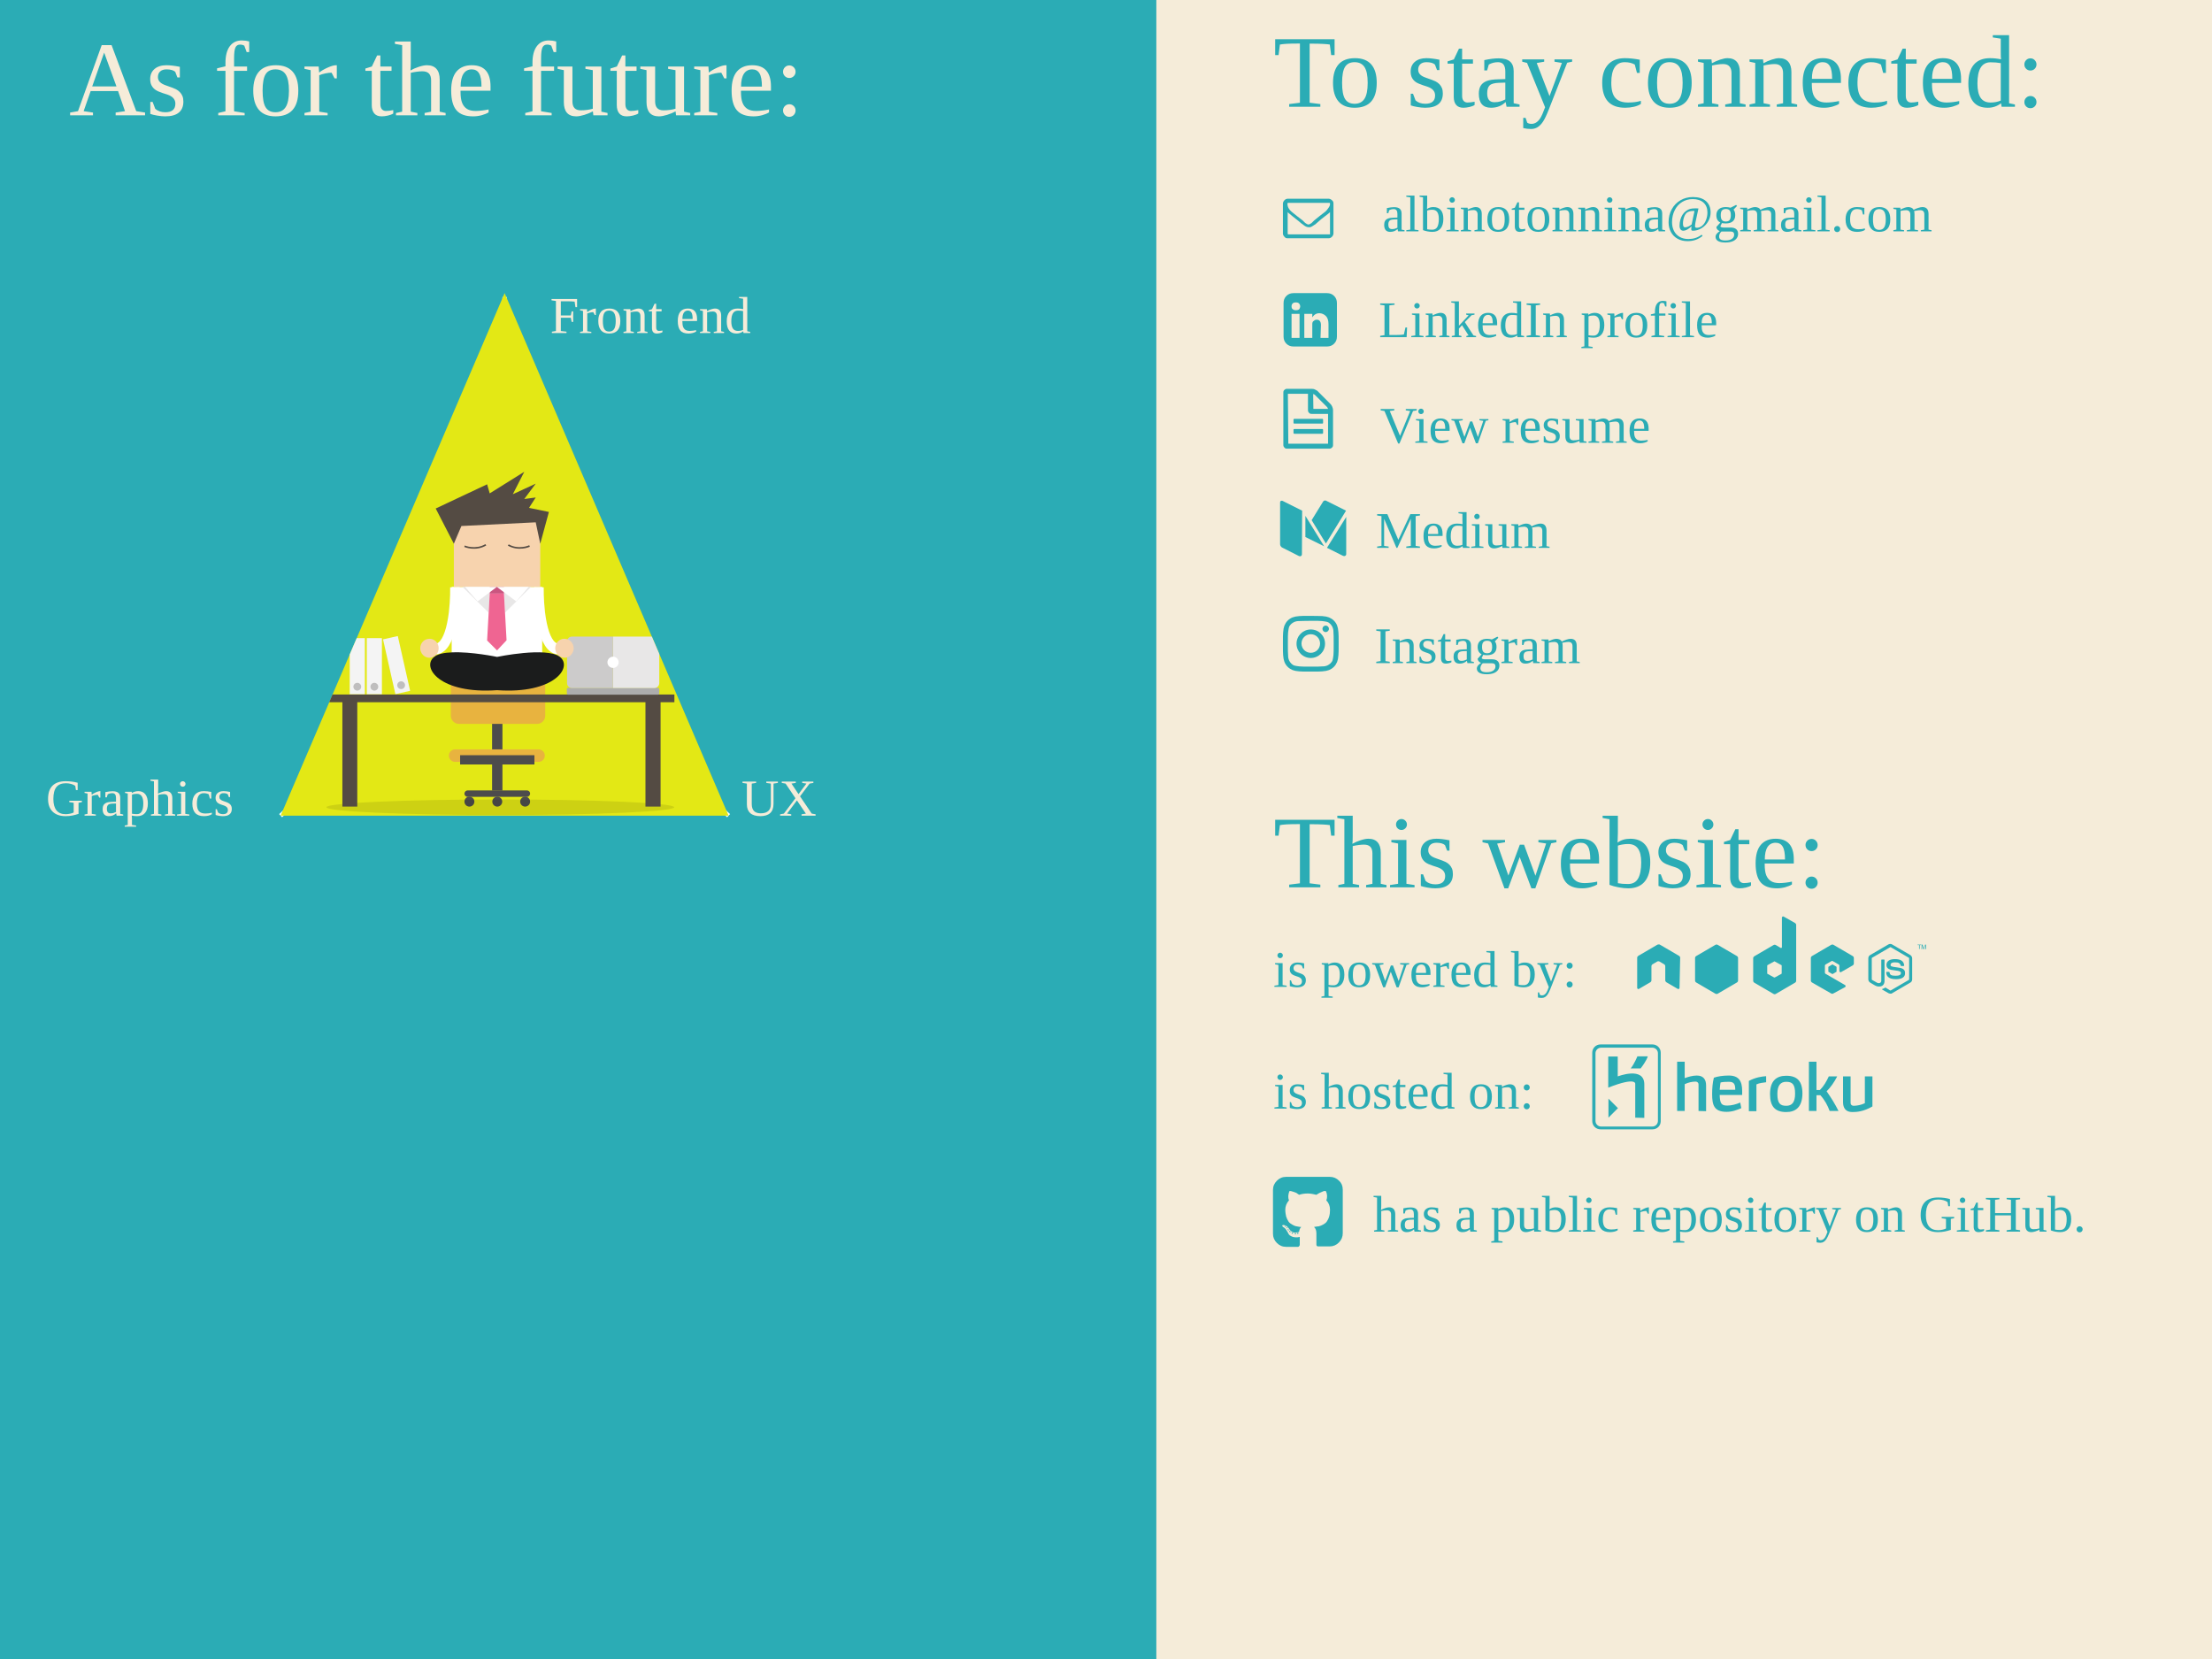
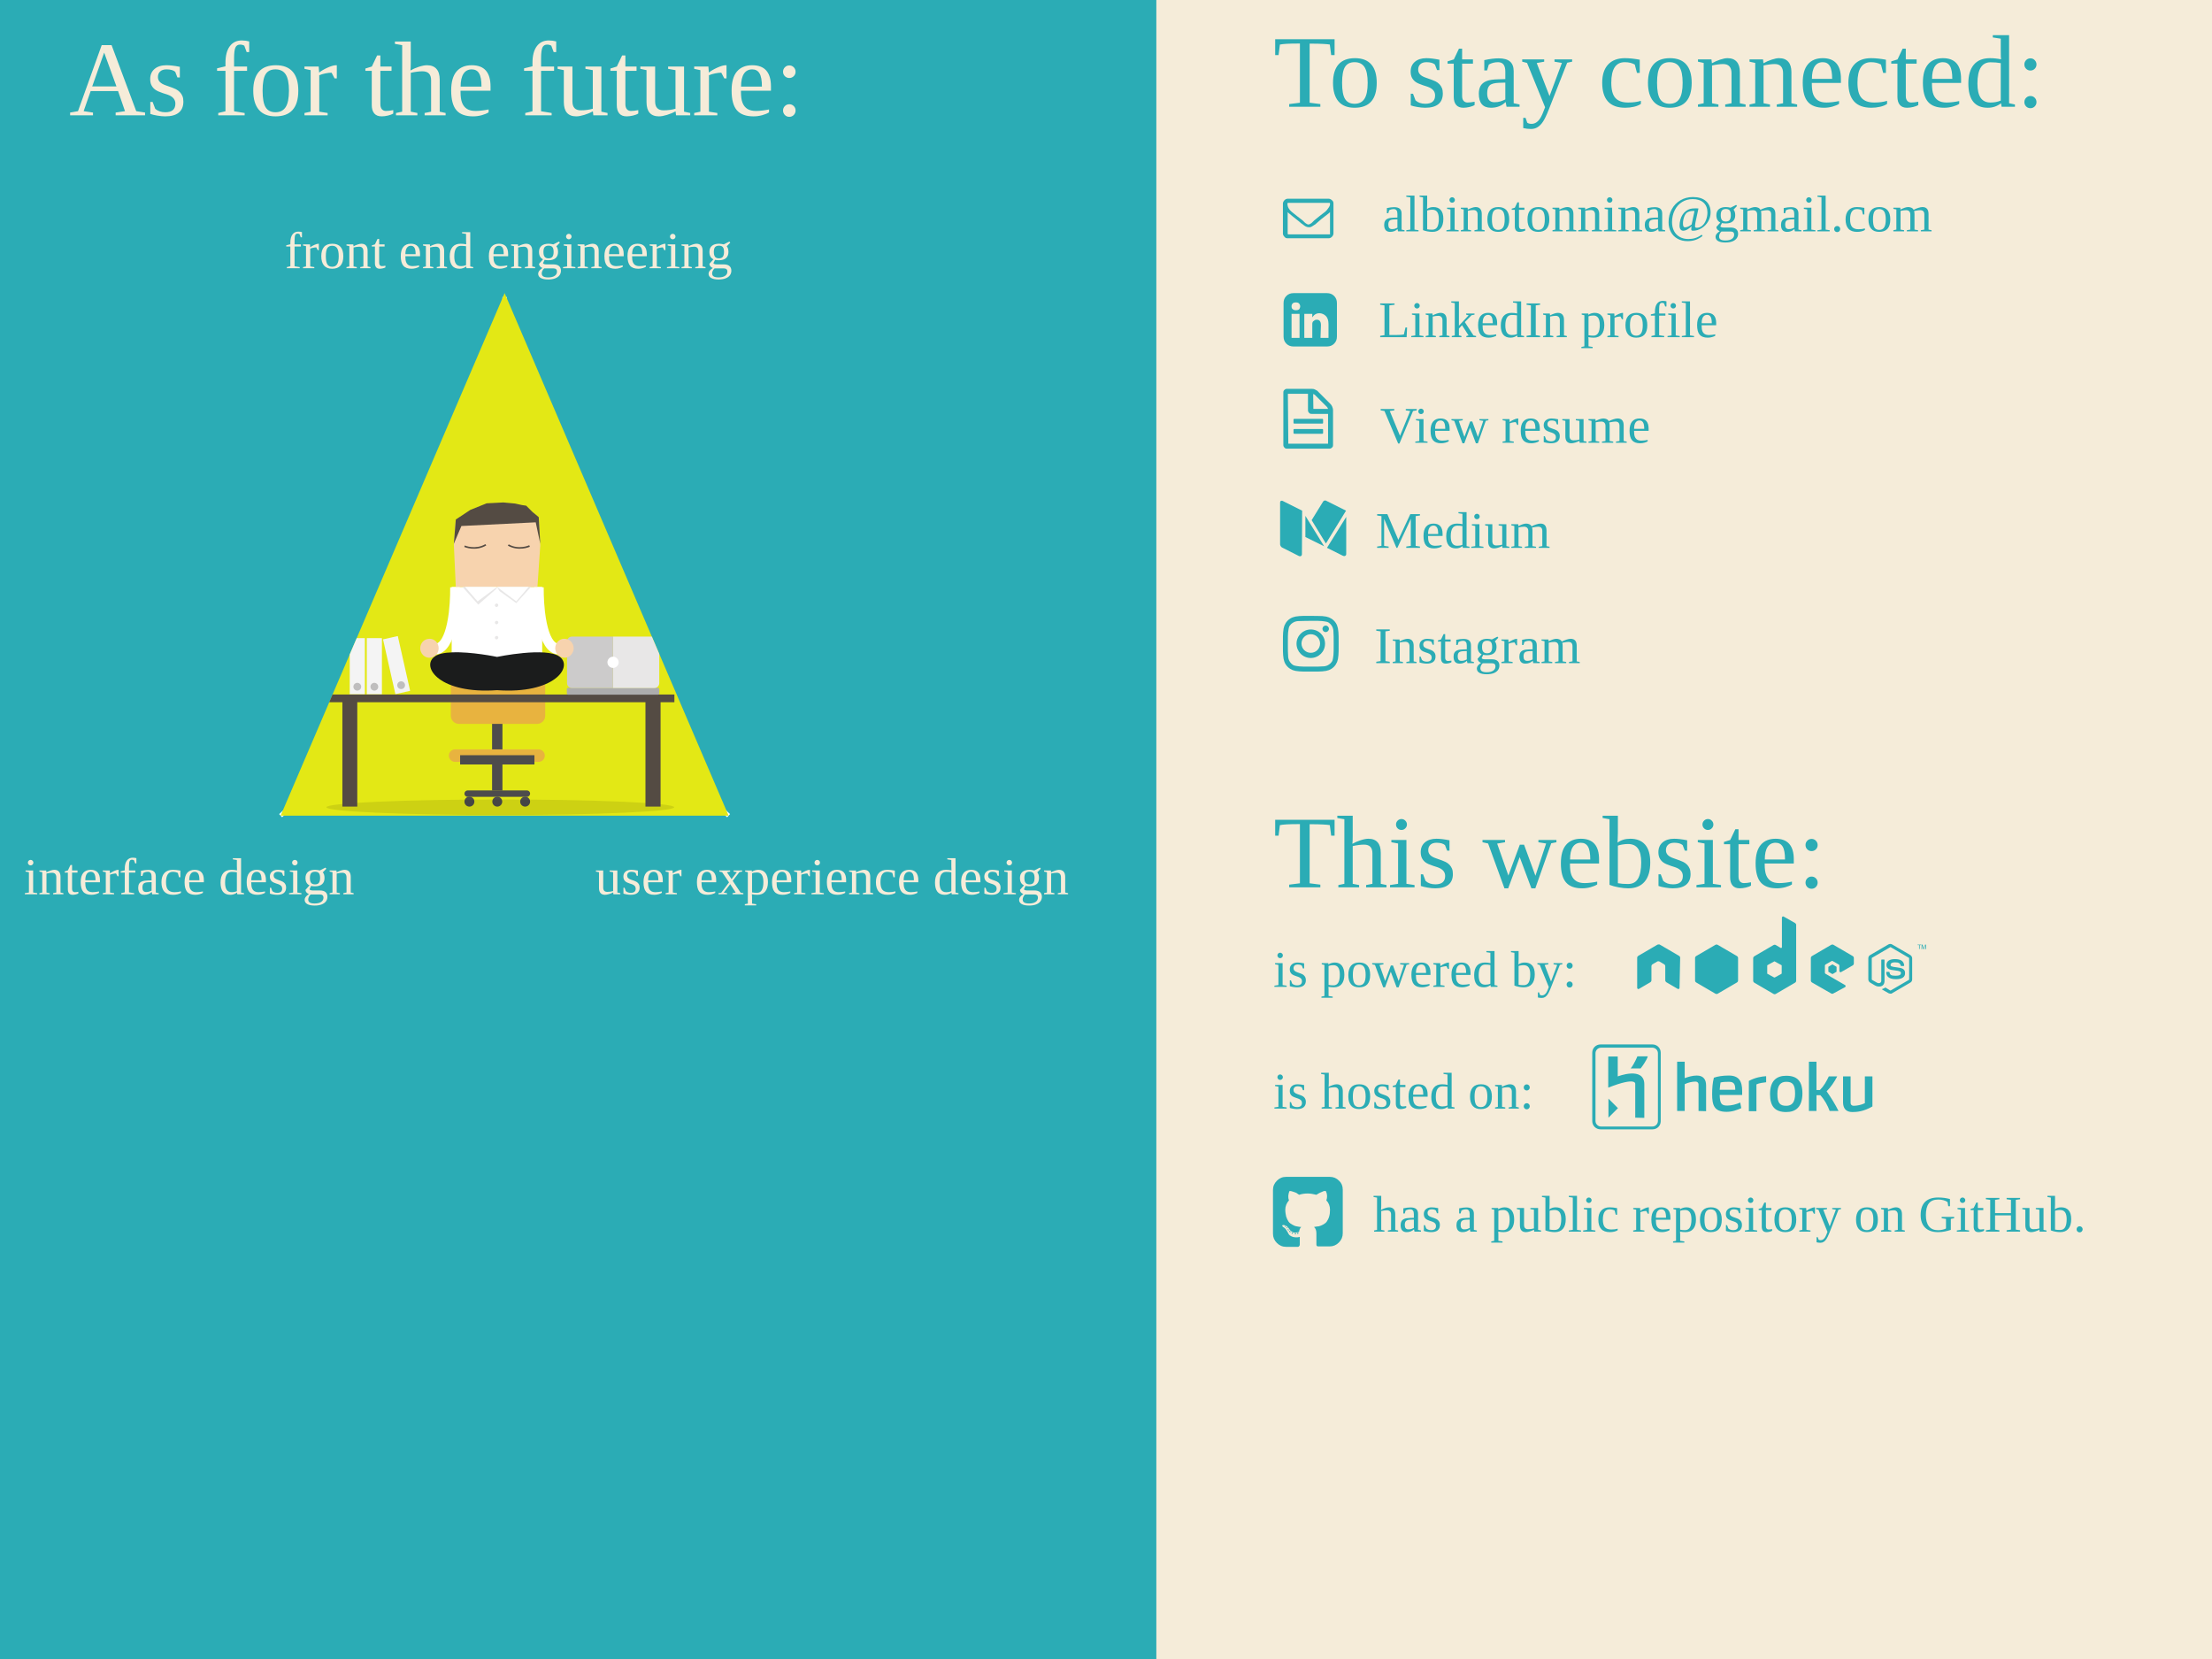
<svg xmlns="http://www.w3.org/2000/svg" xmlns:xlink="http://www.w3.org/1999/xlink" id="svg6" viewBox="496 -368 1024 768">
-   <rect id="bg" x="-7122.6" y="-7472" fill="#2BACB5" stroke="#000" stroke-miterlimit="10" width="15687.9" height="14889" />
+   <rect id="bg" x="-7122.6" y="-7472" fill="#2BACB5" width="15687.9" height="14889" />
  <g id="skills">
    <g id="skillnames">
      <g id="title">
-         <text id="texttitle" transform="translate(750.637 -213.826)" fill="#F5ECD9" font-weight="300" font-size="24.076">Front end</text>
+         <text id="texttitle" transform="translate(627.773 -243.826)" fill="#F5ECD9" font-weight="100" font-size="24.076">front end engineering</text>
      </g>
      <g id="title_1_">
-         <text id="texttitle_1_" transform="translate(839.223 9.586)" fill="#F5ECD9" font-weight="300" font-size="24.076">UX</text>
+         <text id="texttitle_1_" transform="translate(771.556 46)" fill="#F5ECD9" font-weight="100" font-size="24.076">user experience design</text>
      </g>
      <g id="title_2_">
-         <text id="texttitle_2_" transform="translate(517.265 9.586)" fill="#F5ECD9" font-weight="300" font-size="24.076">Graphics</text>
+         <text id="texttitle_2_" transform="translate(507 46)" fill="#F5ECD9" font-weight="100" font-size="24.076">interface design</text>
      </g>
    </g>
    <polyline id="graph1" fill="none" stroke="#FFF" stroke-width="2" stroke-miterlimit="10" points="729.6,-230.5 729.6,-87 833.3,9.6" />
    <line id="graph2" fill="none" stroke="#FFF" stroke-width="2" stroke-miterlimit="10" x1="729.6" y1="-87" x2="625.9" y2="9.6" />
    <polygon id="skillpath" fill="none" stroke="#FFF" stroke-miterlimit="10" points="729.6,-147.8 748.5,-69.4 709.5,-69.4" />
    <g id="invincible">
      <defs>
        <polygon id="clippingimage" points="729.6,-232.3 833.3,9.6 625.9,9.6" />
      </defs>
      <clipPath id="clippingimage_1_">
        <use xlink:href="#clippingimage" overflow="visible" />
      </clipPath>
      <rect x="586.5" y="-244.5" clip-path="url(#clippingimage_1_)" fill="#E3E815" width="323" height="294" />
      <g clip-path="url(#clippingimage_1_)">
        <rect x="723.8" y="-41.8" fill="#4D4C4C" width="4.8" height="39.8" />
        <path fill="#E8B33F" d="M748.2-18.2c0 1.6-1.3 2.9-2.9 2.9h-38.6c-1.6 0-2.9-1.3-2.9-2.9 0-1.6 1.3-2.9 2.9-2.9h38.6c1.6 0 2.9 1.3 2.9 2.9z" />
        <rect x="709" y="-18.4" fill="#4D4C4C" width="34.4" height="4.3" />
        <path fill="#4D4C4C" d="M741.4-.6c0 .8-.7 1.5-1.5 1.5h-27.4c-.8 0-1.5-.7-1.5-1.5s.7-1.5 1.5-1.5h27.4c.8 0 1.5.6 1.5 1.5z" />
        <circle fill="#4D4C4C" cx="713.3" cy="3.1" r="2.3" />
        <circle fill="#4D4C4C" cx="739.1" cy="3.1" r="2.3" />
        <circle fill="#4D4C4C" cx="726.2" cy="3.1" r="2.3" />
        <path fill="#E8B33F" d="M748.4-36.6c0 2-1.7 3.7-3.7 3.7h-36.3c-2 0-3.7-1.7-3.7-3.7v-13.7c0-2 1.7-3.7 3.7-3.7h36.3c2 0 3.7 1.7 3.7 3.7v13.7z" />
        <g>
          <ellipse opacity=".1" cx="727.6" cy="5.7" rx="80.5" ry="3.6" />
        </g>
        <g>
          <rect x="657.9" y="-72.6" fill="#F4F4F4" width="7" height="26" />
          <circle fill="#BFBEBE" cx="661.4" cy="-50.1" r="1.8" />
        </g>
        <g>
          <rect x="665.8" y="-72.6" fill="#F4F4F4" width="7" height="26" />
          <circle fill="#BFBEBE" cx="669.3" cy="-50.1" r="1.8" />
        </g>
        <g>
          <rect x="676.1" y="-73.1" transform="rotate(-12.698 679.563 -60.066)" fill="#F4F4F4" width="7" height="26" />
          <circle fill="#BFBEBE" cx="681.7" cy="-50.8" r="1.8" />
        </g>
        <polygon fill="#544B43" points="808.2,-46.5 648.1,-46.5 648.1,-42.9 654.5,-42.9 654.5,5.4 661.4,5.4 661.4,-42.9 794.8,-42.9 794.8,5.4 801.8,5.4 801.8,-42.9 808.2,-42.9" />
        <g>
          <path fill="#ADADAD" d="M801.2-47c0 .3-.3.6-.6.6H759c-.3 0-.6-.3-.6-.6v-2c0-.3.3-.6.6-.6h41.6c.3 0 .6.3.6.6v2z" />
          <path fill="#E8E7E7" d="M798.9-73.3h-19.1v23.8h19.1c1.3 0 2.3-1 2.3-2.3V-71c0-1.3-1-2.3-2.3-2.3z" />
          <path fill="#CCCBCB" d="M760.8-73.3c-1.3 0-2.3 1-2.3 2.3v19.2c0 1.3 1 2.3 2.3 2.3h19v-23.8h-19z" />
          <circle fill="#FFF" cx="779.8" cy="-61.4" r="2.6" />
        </g>
        <g id="me">
          <rect x="705.1" y="-96.3" fill="#FFF" width="41.9" height="41.9" />
-           <polygon fill="#F7D3AE" points="706.1,-129 706.1,-115.8 706.1,-96.3 746.1,-96.3 746.1,-115.4 746.1,-129" />
-           <polygon fill="#E8E7E7" points="729.3,-93.2 729.8,-84.4 741.8,-96.3 729.3,-96.3 729.3,-93.2" />
-           <polygon fill="#E8E7E7" points="722.7,-96.3 710.1,-96.3 722.2,-84.4 722.7,-93.2" />
-           <polygon fill="#CA5580" points="726,-93.2 729.3,-93.2 729.3,-96.3 722.7,-96.3 722.7,-93.2" />
-           <polygon fill="#EF6592" points="730.5,-71.6 729.3,-93.2 729.3,-93.2 726,-93.2 722.7,-93.2 721.5,-71.5 726.1,-66.9" />
-           <polygon fill="#FFF" points="726,-96.3 717.1,-89.6 711.3,-96.3" />
-           <polygon fill="#FFF" points="726,-96.3 735,-89.6 740.7,-96.3" />
+           <polygon fill="#F7D3AE" points="707,-127.5 706.1,-115.8 707,-96.3 744.8,-96.3 746.1,-115.4 745.4,-128.6" />
+           <polygon fill="#E8E7E7" points="727.2,-94.4 735,-88.8 741.8,-96.3 729.3,-96.3 726.1,-96.3" />
+           <polygon fill="#E8E7E7" points="722.7,-96.3 710.1,-96.3 717.4,-88.1 726.2,-95.8" />
+           <polygon fill="#FFF" points="726.1,-96.3 717.1,-89.6 711.3,-96.3" />
+           <polygon fill="#FFF" points="726.1,-96.3 735,-89.6 740.7,-96.3" />
+           <path fill="#E8E7E7" d="M725.9-87c-.4 0-.8-.3-.8-.8 0-.4.3-.8.8-.8.4 0 .8.3.8.8-.1.4-.4.8-.8.8zM725.9-79c-.4 0-.8-.3-.8-.8 0-.4.3-.8.8-.8.4 0 .8.3.8.8-.1.4-.4.8-.8.8zM725.9-72c-.4 0-.8-.3-.8-.8 0-.4.3-.8.8-.8.4 0 .8.3.8.8-.1.4-.4.8-.8.8z" />
          <polygon fill="#1B1C1C" points="747,-51.1 705.2,-51.2 705.2,-61.4 747,-61.4" />
-           <polygon fill="#544B43" points="706.1,-116.3 697.7,-132.6 721.5,-143.8 722.7,-139.6 738.7,-149.6 733.4,-139.2 744,-144.1 738.7,-137 744,-137.7 740.9,-132.9 750.1,-131 746.1,-116.3 744,-126.2 709.6,-124.5" />
+           <polygon fill="#544B43" points="706.1,-116.3 707,-127.5 713.8,-132 721.3,-135 729,-135.4 734.4,-134.9 737.6,-134.2 739.6,-133.9 739.6,-133.9 742.5,-131 745.4,-128.6 746.1,-116.3 744,-126.2 709.6,-124.5" />
          <path fill="#1B1C1C" d="M755.2-63.9c-6.1-4.8-29.1 0-29.1 0s-11.9-2.5-20.8-2.1c-3.5.1-6.6.7-8.3 2.1-6.1 4.8 2.7 17.3 29.1 15.4 26.4 1.9 35.2-10.6 29.1-15.4z" />
          <path fill="#544B43" d="M711.2-115.5l-.3.7c.2.1 5.3 2.2 10.2-.7l-.4-.6c-4.6 2.7-9.5.7-9.5.6zM741-115.6l.3.7c-.2.1-5.2 2.3-10.2-.5l.4-.6c4.6 2.6 9.4.5 9.5.4z" />
          <path fill="#FFF" d="M756.8-70.4c-2 .9-3.1.3-3.7-.2-2.2-1.7-3.9-6.7-4.8-14-.7-6-.6-11.4-.6-11.5l-4.4-.1c0 .2-.1 5.9.7 12.2 1.1 9 3.3 14.9 6.6 17.5 1 .8 2.5 1.5 4.4 1.5 1 0 2.2-.2 3.5-.8l-1.7-4.6z" />
          <path fill="#F7D3AE" d="M756.5-63.6c-2.3-.4-3.8-2.7-3.4-5.1.4-2.4 2.6-4 5-3.5 2.3.4 3.8 2.7 3.4 5.1-.5 2.4-2.7 4-5 3.5z" />
          <g>
            <path fill="#FFF" d="M695.3-70.4c2 .9 3.1.3 3.7-.2 2.2-1.7 3.9-6.7 4.8-14 .7-6 .6-11.4.6-11.5l4.4-.1c0 .2.1 5.9-.7 12.2-1.1 9-3.3 14.9-6.6 17.5-1 .8-2.5 1.5-4.4 1.5-1 0-2.2-.2-3.5-.8l1.7-4.6z" />
            <path fill="#F7D3AE" d="M695.6-63.6c2.3-.4 3.8-2.7 3.4-5.1-.4-2.4-2.6-4-5-3.5-2.3.4-3.8 2.7-3.4 5.1.5 2.4 2.7 4 5 3.5z" />
          </g>
        </g>
      </g>
    </g>
  </g>
  <text transform="translate(527.97 -314.617)" fill="#F5ECD9" font-weight="100" font-size="49.216" id="sc6title">As for the future:</text>
  <rect id="bgright" x="1031.3" y="-1872.5" fill="#F5ECD9" width="2340.6" height="3810.5" />
  <g id="endtitles">
    <g id="githubsite">
      <text transform="translate(1098.577 1164.745)" fill="#2BACB5" font-weight="100" font-size="23.865">copyright 2017 Albino Tonnina</text>
      <path fill="#2BACB5" d="M1093.4 202.4c-.1.1-.3.1-.4-.1-.2-.2-.3-.3-.1-.4.1-.1.3-.1.4.1.2.2.2.4.1.4zm-.9-1.2c.2.2.2.3 0 .4-.1.1-.3 0-.3-.2-.1-.2-.1-.3 0-.4.1-.1.2-.1.3.2zm-1.3-1.3c-.1.1-.2.1-.3 0-.2-.1-.2-.2-.2-.3 0-.1.2-.1.3 0 .2.1.3.2.2.3zm.7.7c-.1.1-.2.1-.3-.1-.1-.2-.2-.3 0-.3.1-.1.2-.1.3.1.1.1.1.2 0 .3zm2.7 2.3c-.1.2-.2.3-.4.2-.3-.1-.3-.2-.3-.3.1-.2.2-.2.4-.2.3.1.3.2.3.3zm1.4.2c0 .2-.1.3-.3.3-.3 0-.3-.1-.3-.3 0-.2.1-.3.3-.3.1.1.3.1.3.3zm1.1-.2c0 .2-.1.3-.3.3s-.3 0-.4-.2c0-.2.1-.3.3-.3.3-.1.4 0 .4.2zm20.5-20.2v20.2c0 1.7-.6 3.1-1.8 4.3-1.2 1.2-2.6 1.8-4.3 1.8h-5.3c-.1 0-.3-.1-.4-.1-.2-.1-.3-.2-.3-.3-.1-.2-.1-.3-.1-.6v-5c0-1.3-.3-2.3-1.1-3 .8-.1 1.5-.3 2.2-.3.7-.2 1.3-.4 2-.8s1.3-.8 1.7-1.4c.4-.6.8-1.3 1.1-2.3s.4-2 .4-3.2c0-1.7-.6-3.2-1.7-4.3.5-1.3.5-2.8-.2-4.3-.4-.1-1-.1-1.7.3-.8.3-1.4.6-1.9.9l-.8.5c-1.3-.3-2.7-.6-4-.6-1.4 0-2.8.2-4 .6-.3-.2-.5-.3-.9-.6-.3-.3-.9-.5-1.8-.8-.8-.3-1.4-.4-1.8-.3-.6 1.6-.7 3-.2 4.3-1.1 1.2-1.7 2.7-1.7 4.3 0 1.2.2 2.3.4 3.2.3.9.7 1.7 1.1 2.3s1 1 1.7 1.4c.7.4 1.3.7 2 .8s1.3.3 2.2.3c-.6.5-.9 1.3-1 2.2-.3.2-.6.3-.9.3-.3.1-.8.1-1.2.1-.5 0-.9-.2-1.4-.5-.5-.3-.8-.8-1.2-1.3-.3-.4-.6-.8-1-1.1-.4-.3-.8-.4-1-.5l-.4-.1c-.3 0-.5 0-.6.1-.1.1-.2.2-.1.3 0 .1.1.2.2.3l.3.3.2.1c.3.2.6.4.9.8.3.4.5.8.7 1.1l.3.5c.2.5.5 1 .9 1.3s.9.5 1.4.7c.5.1 1 .2 1.5.2s.8 0 1.2-.1l.5-.1v3.6c0 .3-.1.5-.3.7-.2.2-.3.3-.5.3h-5.5c-1.7 0-3.1-.6-4.3-1.8-1.2-1.2-1.8-2.6-1.8-4.3v-20.2c0-1.7.6-3.1 1.8-4.3 1.2-1.2 2.6-1.8 4.3-1.8h20.2c1.7 0 3.1.6 4.3 1.8 1.1 1 1.7 2.4 1.7 4.1z" />
      <text transform="translate(1131.617 202.156)" fill="#2BACB5" font-weight="100" font-size="23.865">has a public repository on GitHub.</text>
    </g>
    <g id="node" fill="#2BACB5">
      <path d="M1273.8 75.4c0-.4-.2-.7-.5-.9l-8.9-5.2c-.1-.1-.3-.1-.5-.1h-.1c-.2 0-.3.1-.5.1l-8.9 5.2c-.3.2-.5.5-.5.9v13.9c0 .2.1.4.3.5s.4.1.5 0l5.3-3.1c.3-.2.5-.5.5-.9v-6.5c0-.4.2-.7.5-.9l2.2-1.3c.2-.1.3-.1.5-.1s.4 0 .5.1l2.2 1.3c.3.2.5.5.5.9v6.5c0 .4.2.7.5.9l5.3 3.1c.2.1.4.1.5 0 .2-.1.3-.3.3-.5l.3-13.9zM1321.7 56.3c-.2-.1-.4-.1-.5 0-.2.1-.3.3-.3.5v13.7c0 .1-.1.3-.2.3-.1.1-.3.1-.4 0l-2.2-1.3c-.3-.2-.7-.2-1.1 0l-8.9 5.2c-.3.2-.5.5-.5.9V86c0 .4.2.7.5.9l8.9 5.2c.3.2.7.2 1.1 0l8.9-5.2c.3-.2.5-.5.5-.9V60.2c0-.4-.2-.7-.5-.9l-5.3-3zm-.9 26.3c0 .1-.1.2-.1.2l-3.1 1.7h-.3l-3.1-1.7c-.1 0-.1-.1-.1-.2V79c0-.1.1-.2.1-.2l3.1-1.7c.1-.1.2-.1.3 0l3.1 1.7c.1.1.1.1.1.2v3.6zM1353.7 78.9c.3-.2.5-.5.5-.9v-2.5c0-.4-.2-.7-.5-.9l-8.9-5.2c-.3-.2-.7-.2-1.1 0l-8.9 5.2c-.3.2-.5.5-.5.9v10.4c0 .4.2.7.5.9l8.9 5.1c.3.2.7.2 1 0l5.4-2.9c.2-.1.3-.3.3-.5s-.1-.4-.3-.5l-9-5.2c-.2-.1-.3-.3-.3-.5V79c0-.2.1-.4.3-.5l2.8-1.6c.2-.1.4-.1.5 0l2.8 1.6c.2.1.3.3.3.5v2.5c0 .2.1.4.3.5s.4.1.5 0l5.4-3.1zM1290.1 69.4c.3-.2.7-.2 1.1 0l8.9 5.2c.3.2.5.5.5.9v10.4c0 .4-.2.7-.5.9l-8.9 5.2c-.3.2-.7.2-1.1 0l-8.9-5.2c-.3-.2-.5-.5-.5-.9V75.5c0-.4.2-.7.5-.9l8.9-5.2zM1371.2 92c-.3 0-.6-.1-.9-.2l-2.8-1.6c-.4-.2-.2-.3-.1-.4.6-.2.7-.2 1.3-.6h.2l2.1 1.3h.3l8.4-4.9c.1 0 .1-.1.1-.2v-9.8c0-.1 0-.2-.1-.2l-8.4-4.9h-.3l-8.4 4.9c-.1 0-.1.1-.1.2v9.8c0 .1.1.2.1.2l2.3 1.3c1.2.6 2-.1 2-.8v-9.7c0-.1.1-.2.2-.2h1.1c.1 0 .2.1.2.2v9.7c0 1.6-.9 2.6-2.5 2.6-.5 0-.9 0-1.9-.5l-2.2-1.3c-.5-.3-.9-.9-.9-1.5v-9.8c0-.6.3-1.2.9-1.5l8.4-4.9c.5-.3 1.2-.3 1.7 0l8.4 4.9c.5.3.9.9.9 1.5v9.8c0 .6-.3 1.2-.9 1.5l-8.4 4.9c-.1.2-.4.2-.7.2z" />
      <path d="M1373.7 85.3c-3.7 0-4.5-1.7-4.5-3.2 0-.1.1-.2.2-.2h1.1c.1 0 .2.1.2.2.2 1.1.6 1.6 2.8 1.6 1.8 0 2.5-.4 2.5-1.3 0-.5-.2-.9-2.9-1.2-2.3-.2-3.8-.7-3.8-2.5 0-1.7 1.4-2.7 3.9-2.7 2.7 0 4.1.9 4.3 2.9 0 .1 0 .1-.1.2 0 0-.1.1-.2.1h-1.1c-.1 0-.2-.1-.2-.2-.3-1.1-.9-1.5-2.6-1.5-1.9 0-2.1.7-2.1 1.2 0 .6.3.8 2.8 1.1 2.6.3 3.9.8 3.9 2.6.1 1.9-1.4 2.9-4.2 2.9zM1385.4 69.3v.2h-.7v1.8h-.3v-1.8h-.7v-.2h1.7zM1385.6 69.3h.4l.6 1.8.6-1.8h.4v2.1h-.3v-1.2-.2-.3l-.6 1.7h-.3l-.6-1.7v1.7h-.3l.1-2.1zM1344.2 78.5h.2l1.7 1c.1 0 .1.1.1.2v2c0 .1 0 .1-.1.2l-1.7 1h-.2l-1.7-1c-.1 0-.1-.1-.1-.2v-2c0-.1 0-.1.1-.2l1.7-1z" />
      <text transform="translate(1085.46 88.828)" font-weight="100" font-size="23.865">is powered by:</text>
    </g>
    <g id="heroku" fill="#2BACB5">
      <path d="M1282.3 146.3V134c0-.8-.6-1.3-1.4-1.3-1.5 0-3.4.4-5 1.2v12.4h-3.5v-22.8h3.5v7.6c1.7-.6 3.6-1.2 5.6-1.2 3.1 0 4.3 1.9 4.3 4.6v11.9l-3.5-.1zm9.8-7.4c.1 4.1.9 4.9 3.5 4.9 2 0 4.2-.6 6-1.4l.5 2.6c-1.9.8-4.1 1.7-6.8 1.7-5.8 0-6.7-3.1-6.7-8.2 0-2.7.2-5.2.8-7.6 1.7-.6 4.1-1 6.9-1 4.7 0 6.2 2.6 6.2 7.2v1.8h-10.4zm4.4-6.1c-1 0-2.7 0-4 .3-.1.7-.3 1.7-.4 3.4h7.2c0-2.3-.4-3.7-2.8-3.7zm12.6 1.2v12.4h-3.5v-14c2.9-1.6 6-2.1 8-2.2v2.8c-1.3.2-3.1.3-4.5 1zm13.8 12.8c-5.1 0-7.5-2.5-7.5-8.3 0-6.2 3-8.5 7.5-8.5 5.1 0 7.5 2.5 7.5 8.3-.1 6.2-3.1 8.5-7.5 8.5zm0-14c-2.6 0-4.1 1.6-4.1 5.6 0 4.4 1.3 5.5 4.1 5.5 2.6 0 4.1-1.5 4.1-5.6 0-4.4-1.3-5.5-4.1-5.5zm24.2 13.5h-4.1c-.9-2.5-2.3-5.1-4.3-7.3h-1.8v7.3h-3.5v-22.8h3.5v13.1h1.6c1.8-1.8 3.1-4.1 4.1-6.3h3.9c-1.4 2.7-3 5-4.9 6.9 2.2 3.1 4 6.1 5.5 9.1zm6.4.5c-3.1 0-4.3-1.9-4.3-4.6v-11.9h3.5v12.3c0 .8.6 1.3 1.4 1.3 1.5 0 3.6-.4 5.2-1.2v-12.4h3.5v13.9c-4.1 2.4-7.3 2.6-9.3 2.6zM1261 154.8h-24.1c-2.1 0-3.8-1.7-3.8-3.8v-31.7c0-2.1 1.7-3.8 3.8-3.8h24.1c2.1 0 3.8 1.7 3.8 3.8V151c0 2.2-1.7 3.8-3.8 3.8zm2.5-35.2c0-1.5-1.2-2.6-2.6-2.6h-23.7c-1.5 0-2.6 1.2-2.6 2.6v31.3c0 1.5 1.2 2.6 2.6 2.6h23.7c1.5 0 2.6-1.2 2.6-2.6v-31.3z" />
      <path d="M1253 149.4v-15.5s1-3.7-12.5 1.6v-14.4h4.4v9.2s12.3-4.8 12.3 3.7v15.5l-4.2-.1zm2.5-22.8h-4.6c1.7-2.1 3.1-5.6 3.1-5.6h4.8c.1.1-.8 2.4-3.3 5.6zm-14.9 22.8v-8.8l4.4 4.4-4.4 4.4z" />
      <text transform="translate(1085.46 145.191)" font-weight="100" font-size="23.865">is hosted on:</text>
    </g>
    <text transform="translate(1085.46 42.762)" fill="#2BACB5" font-weight="100" font-size="47.73">This website:</text>
    <g id="medium" fill="#2BACB5">
      <text transform="translate(1132.828 -114.364)" font-weight="100" font-size="23.865">Medium</text>
      <path d="M1119.1-131.6l-9.2-4.6c-.1 0-.1-.1-.2-.1h-.3c-.4 0-.7.2-.9.5l-5.3 8.6 6.6 10.8 9.2-15c.2-.1.1-.2.1-.2z" />
      <polygon points="1100.3,-129.2 1100.3,-119.4 1109,-115.1" />
      <path d="M1110.3-114.4l7.2 3.6c.9.5 1.7.1 1.7-.7v-17.2l-8.9 14.3zM1098.8-131.6l-9-4.5c-.2-.1-.3-.1-.5-.1-.4 0-.7.3-.7.8v19.4c0 .5.4 1.1.8 1.4l7.9 4c.2.1.4.1.6.1.5 0 .8-.4.8-1l.1-20.1c.1 0 .1 0 0 0z" />
    </g>
    <g id="linkedin" fill="#2BACB5">
      <text transform="translate(1134.237 -211.922)" font-weight="100" font-size="23.865">LinkedIn profile</text>
      <path d="M1093.9-211.6h3.7v-11.1h-3.7v11.1zm4-14.6c0-.5-.3-1.1-.5-1.3-.4-.4-.9-.5-1.5-.5s-1.2.1-1.5.5c-.4.4-.5.8-.5 1.3s.1 1.1.5 1.3c.4.4.9.5 1.5.5.7 0 1.2-.1 1.6-.5.2-.4.4-.8.4-1.3zm9.4 14.6h3.7v-6.4c0-1.6-.4-2.9-1.2-3.7-.8-.8-1.9-1.3-3-1.3-1.5 0-2.5.7-3.3 1.9v-1.6h-3.7v11.1h3.7v-6.2c0-.4 0-.7.1-.9.1-.4.4-.7.8-.9.3-.3.7-.4 1.2-.4 1.2 0 1.9.8 1.9 2.5l-.2 5.9zm7.6-16.1v15.5c0 1.3-.4 2.4-1.3 3.3s-2 1.3-3.3 1.3h-15.5c-1.3 0-2.4-.4-3.3-1.3s-1.3-2-1.3-3.3v-15.5c0-1.3.4-2.4 1.3-3.3s2-1.3 3.3-1.3h15.5c1.3 0 2.4.4 3.3 1.3s1.3 2 1.3 3.3z" />
    </g>
    <g id="instagram" fill="#2BACB5">
      <text transform="translate(1132.253 -61.025)" font-weight="100" font-size="23.865">Instagram</text>
      <path d="M1102.8-80.6c3.4 0 3.8 0 5.2.1 1.2.1 1.9.3 2.4.4.6.2 1 .5 1.5 1 .4.4.7.9 1 1.5.2.5.4 1.1.4 2.4.1 1.3.1 1.8.1 5.2s0 3.8-.1 5.2c-.1 1.2-.3 1.9-.4 2.4-.2.6-.5 1-1 1.5-.4.4-.9.7-1.5 1-.5.2-1.1.4-2.4.4-1.3.1-1.8.1-5.2.1-3.4 0-3.8 0-5.2-.1-1.2-.1-1.9-.3-2.4-.4-.6-.2-1-.5-1.5-1-.4-.4-.7-.9-1-1.5-.2-.5-.4-1.1-.4-2.4-.1-1.3-.1-1.8-.1-5.2s0-3.8.1-5.2c.1-1.2.3-1.9.4-2.4.2-.6.5-1 1-1.5.4-.4.9-.7 1.5-1 .5-.2 1.1-.4 2.4-.4 1.4 0 1.8-.1 5.2-.1m0-2.3c-3.5 0-3.9 0-5.3.1s-2.3.3-3.1.6c-.8.3-1.6.8-2.3 1.5-.7.7-1.1 1.4-1.5 2.3-.3.8-.5 1.7-.6 3.1-.1 1.4-.1 1.8-.1 5.3s0 3.9.1 5.3.3 2.3.6 3.1c.3.8.8 1.6 1.5 2.3.7.7 1.4 1.1 2.3 1.5.8.3 1.7.5 3.1.6 1.4.1 1.8.1 5.3.1s3.9 0 5.3-.1 2.3-.3 3.1-.6c.8-.3 1.6-.8 2.3-1.5.7-.7 1.1-1.4 1.5-2.3.3-.8.5-1.7.6-3.1.1-1.4.1-1.8.1-5.3s0-3.9-.1-5.3-.3-2.3-.6-3.1c-.3-.8-.8-1.6-1.5-2.3-.7-.7-1.4-1.1-2.3-1.5-.8-.3-1.7-.5-3.1-.6-1.4 0-1.8-.1-5.3-.1z" />
      <path d="M1102.8-76.6c-3.6 0-6.6 2.9-6.6 6.6 0 3.6 2.9 6.6 6.6 6.6 3.6 0 6.6-2.9 6.6-6.6 0-3.7-2.9-6.6-6.6-6.6zm0 10.8c-2.4 0-4.3-1.9-4.3-4.3s1.9-4.3 4.3-4.3 4.3 1.9 4.3 4.3-1.9 4.3-4.3 4.3z" />
      <circle cx="1109.7" cy="-76.9" r="1.5" />
    </g>
    <g id="contactresume">
      <path fill="#2BACB5" d="M1108.5-168.9v1.2c0 .1 0 .3-.1.4-.1.1-.3.1-.4.1h-12.7c-.1 0-.3 0-.4-.1-.1-.1-.1-.3-.1-.4v-1.2c0-.1 0-.3.1-.4.1-.1.3-.1.4-.1h12.7c.1 0 .3 0 .4.1.1.1.1.2.1.4zm0-4.7v1.2c0 .1 0 .3-.1.4-.1.1-.3.1-.4.1h-12.7c-.1 0-.3 0-.4-.1-.1-.1-.1-.3-.1-.4v-1.2c0-.1 0-.3.1-.4.1-.1.3-.1.4-.1h12.7c.1 0 .3 0 .4.1s.1.3.1.4zm-16.1 11h18.4v-13.8h-7.6c-.5 0-.9-.1-1.2-.5-.4-.4-.5-.8-.5-1.2v-7.6h-9.3l.2 23.1zm11.6-16.1h6.8c-.1-.4-.3-.5-.4-.8l-5.7-5.7c-.1-.1-.4-.3-.8-.4l.1 6.9zm9.1.5v16.2c0 .5-.1.9-.5 1.2-.4.4-.8.5-1.2.5h-19.6c-.5 0-.9-.1-1.2-.5-.4-.4-.5-.8-.5-1.2v-24.3c0-.5.1-.9.5-1.2.4-.4.8-.5 1.2-.5h11.5c.5 0 1.1.1 1.6.4.5.3 1.1.5 1.3.9l5.6 5.6c.4.4.7.8.9 1.3.3.7.4 1.2.4 1.6z" />
      <text transform="translate(1134.881 -163.032)" fill="#2BACB5" font-weight="100" font-size="23.865">View resume</text>
    </g>
    <g id="email" fill="#2BACB5">
      <text transform="translate(1135.932 -260.895)" font-weight="100" font-size="23.865">albinotonnina@gmail.com</text>
      <path d="M1111.7-259.9v-9.9c-.3.3-.5.5-.9.8-2.3 1.7-4.1 3.2-5.4 4.4-.4.4-.8.7-1.1.8-.3.3-.7.4-1.1.7-.5.3-.9.3-1.3.3s-.8-.1-1.3-.3c-.5-.3-.8-.4-1.1-.7-.3-.3-.7-.5-1.1-.8-1.3-1.2-3.2-2.5-5.4-4.4-.3-.3-.7-.5-.9-.8v9.9c0 .1 0 .3.1.3.1.1.1.1.3.1h19c.1 0 .3 0 .3-.1-.1 0-.1-.1-.1-.3zm0-13.5v-.3-.1-.1l-.1-.1c0-.1 0-.1-.1-.1h-19.1c-.1 0-.3 0-.3.1-.1.1-.1.1-.1.3 0 1.5.7 2.7 1.9 3.7 1.6 1.3 3.3 2.7 5.2 4.1l.4.4.5.5c.1.1.4.3.5.4.3.1.4.3.7.4.1.1.4.1.5.1.1 0 .4 0 .5-.1.1-.1.4-.1.7-.4.3-.1.4-.3.5-.4.1-.1.4-.3.5-.5.3-.3.4-.3.4-.4 1.9-1.5 3.4-2.8 5.2-4.1.5-.4.9-.9 1.3-1.5.6-.8.9-1.4.9-1.9zm1.6-.4v13.9c0 .5-.3 1.1-.7 1.5-.4.4-.9.7-1.5.7h-19c-.5 0-1.1-.1-1.5-.7-.4-.4-.7-.9-.7-1.5v-13.9c0-.5.3-1.1.7-1.5.4-.4.9-.7 1.5-.7h19c.5 0 1.1.3 1.5.7.5.4.7.8.7 1.5z" />
    </g>
    <text transform="translate(1085.46 -318.587)" fill="#2BACB5" font-weight="100" font-size="47.73">To stay connected:</text>
    <text transform="translate(1085.46 835)" fill="#2BACB5" font-weight="100" font-size="65.252">Bye!</text>
  </g>
  <rect id="noskillwordshere" x="517.3" y="-368" fill="none" width="366.9" height="410.8" />
</svg>
